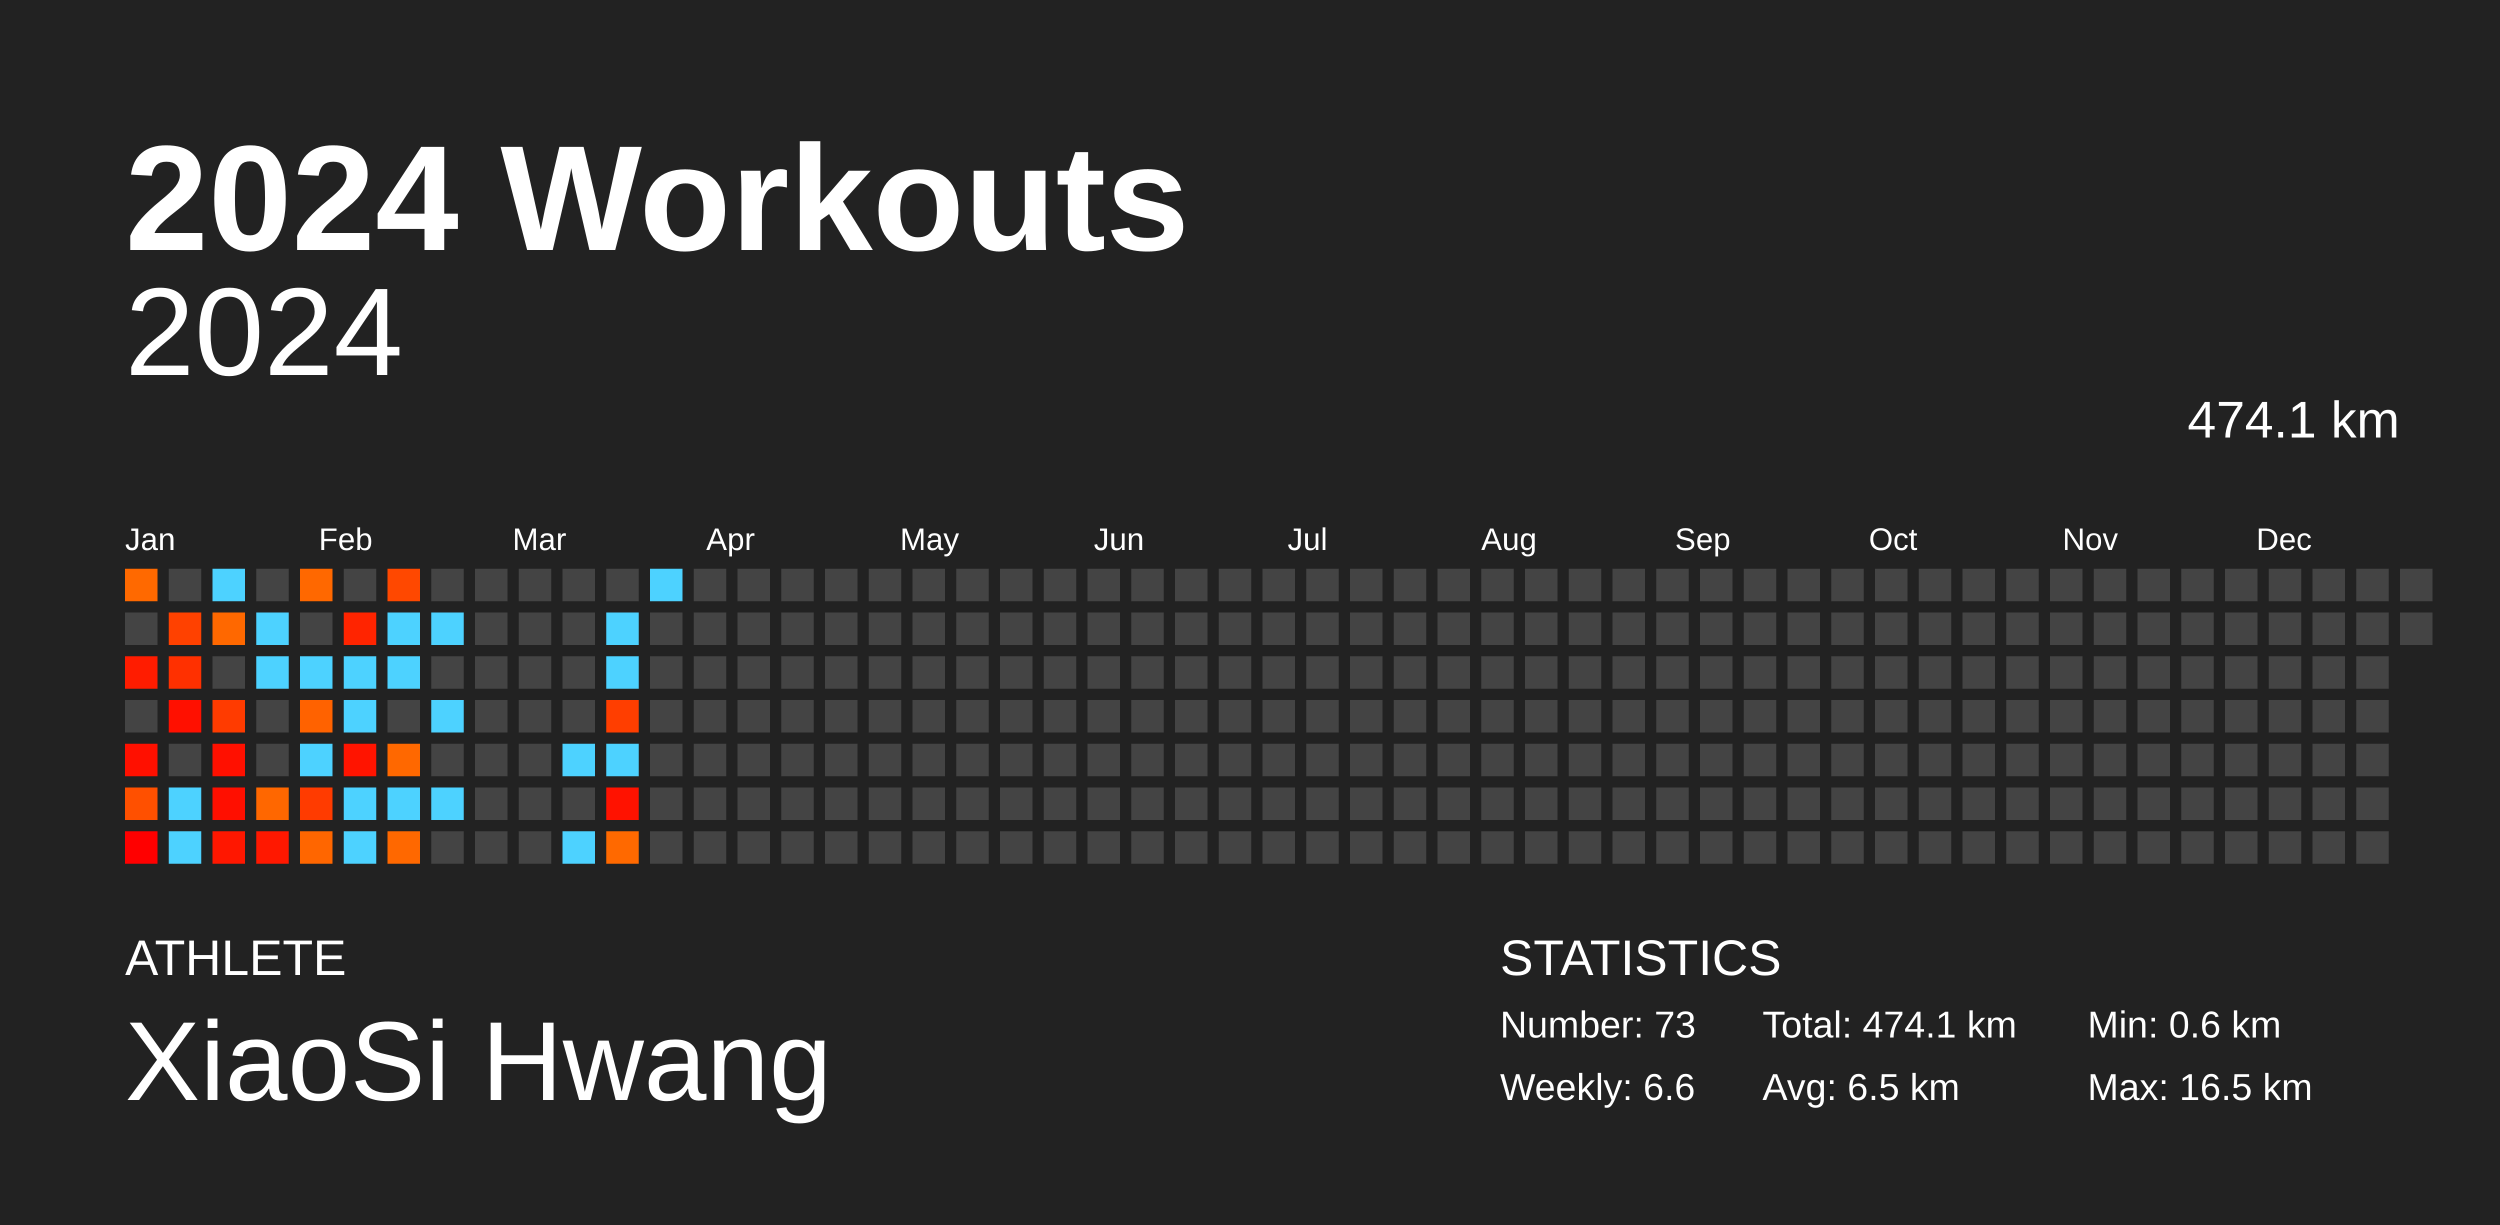
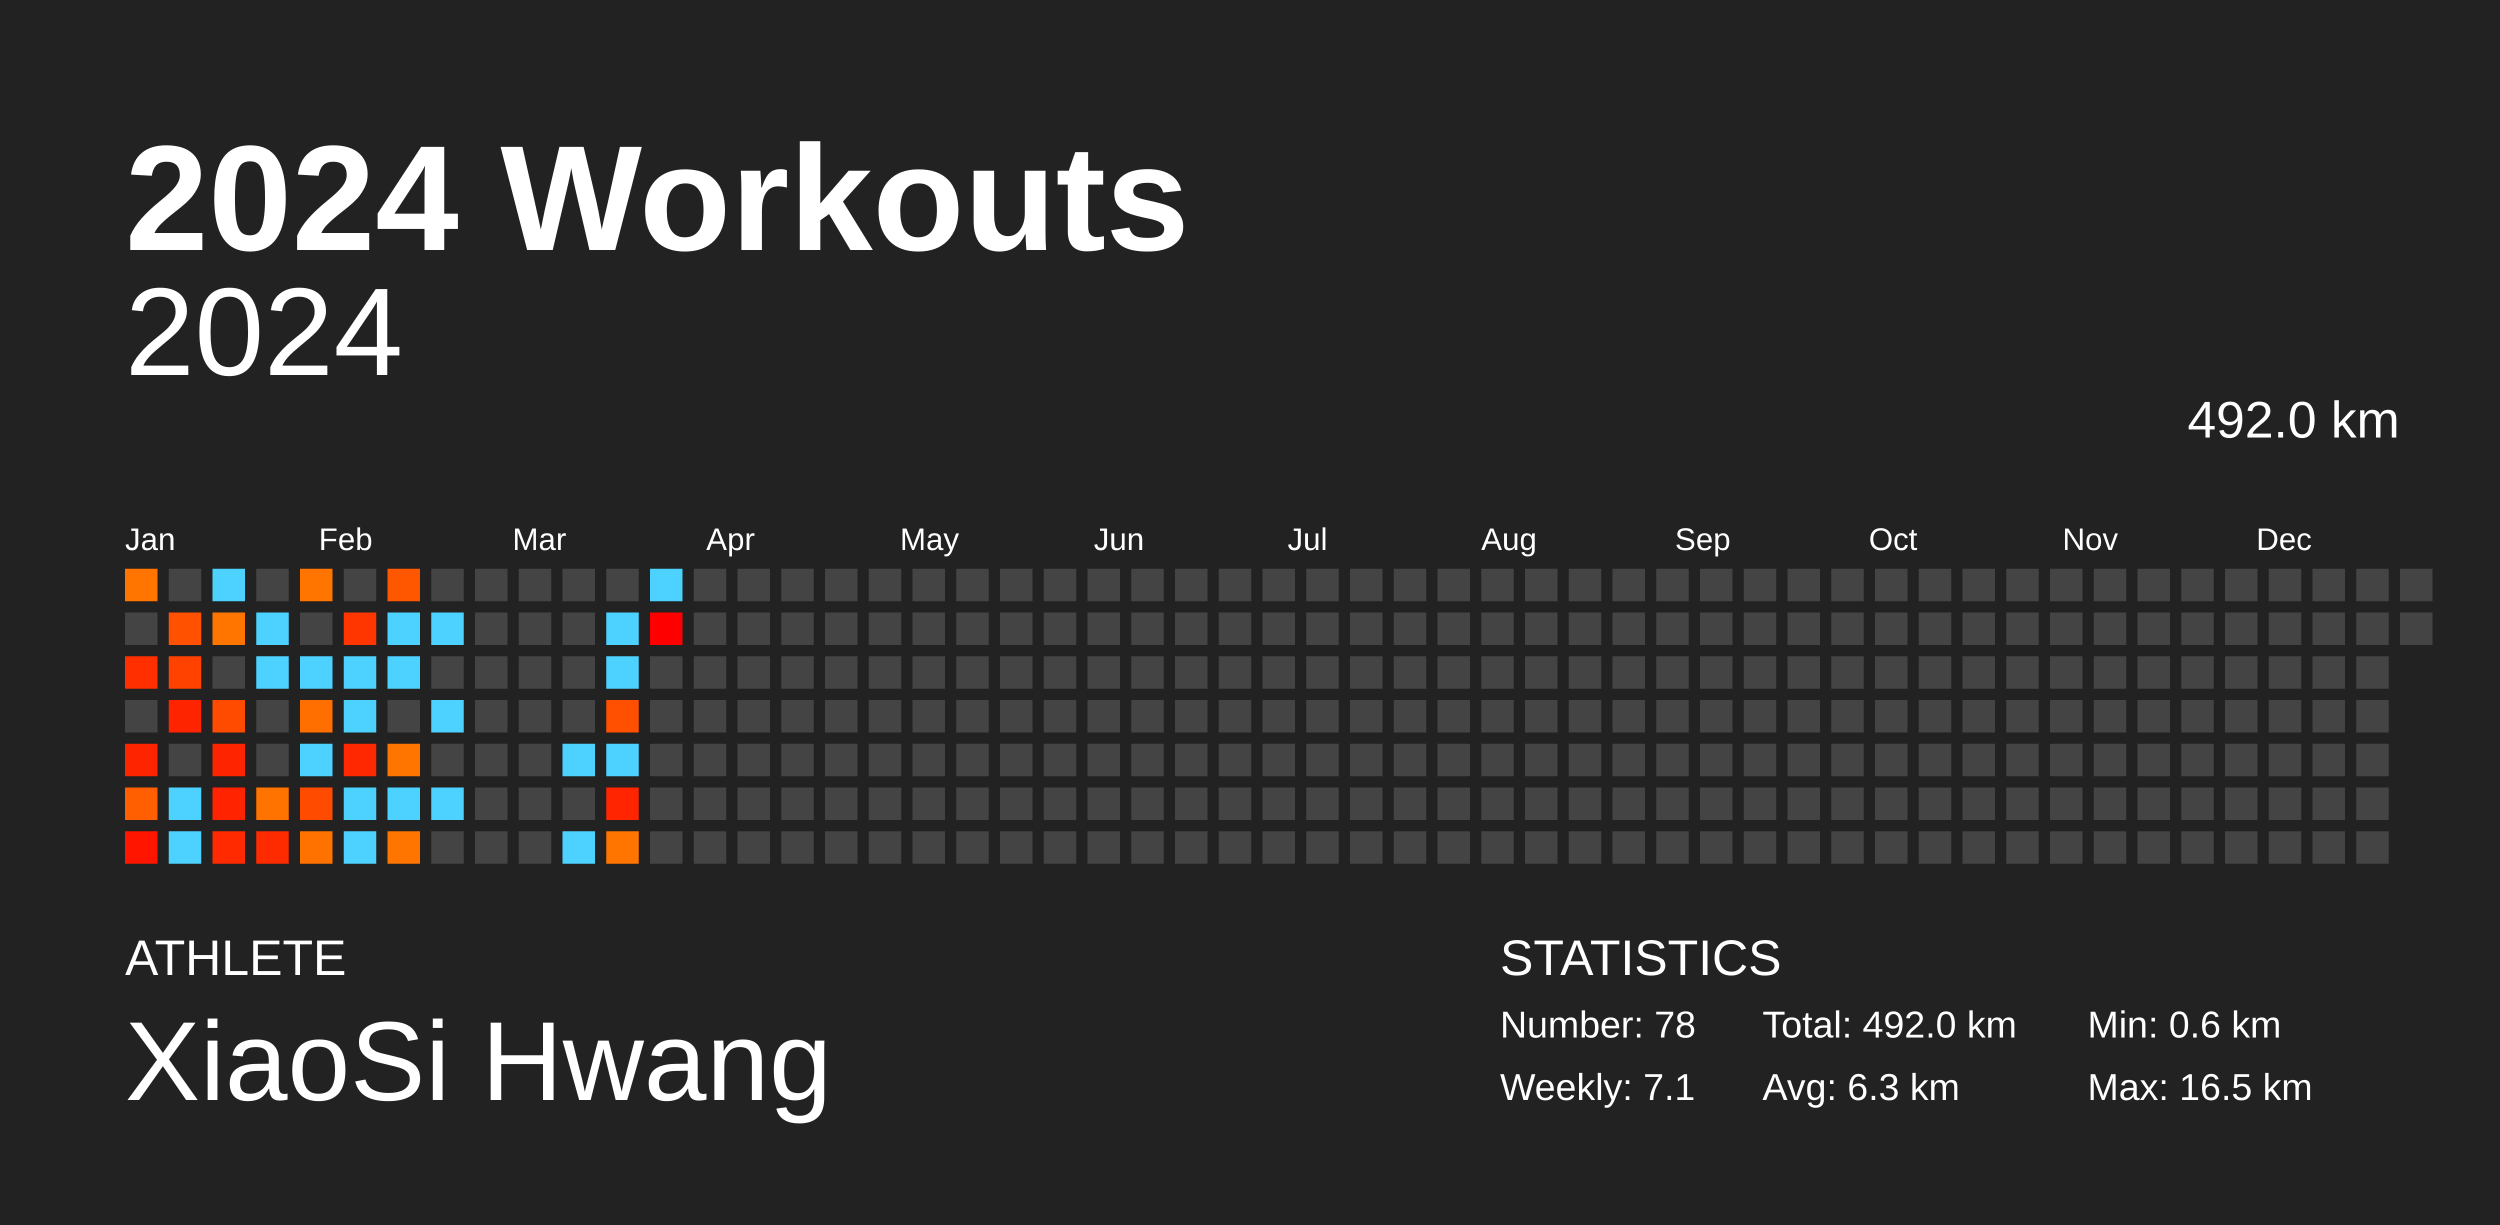
<svg xmlns="http://www.w3.org/2000/svg" baseProfile="full" height="98mm" version="1.1" viewBox="0,0,200,98" width="200mm">
  <defs />
  <rect fill="#222222" height="98" width="200" x="0" y="0" />
  <text fill="#FFFFFF" style="font-size:12px; font-family:Arial; font-weight:bold;" x="10" y="20">2024 Workouts</text>
  <text fill="#FFFFFF" style="font-size:4px; font-family:Arial" x="10" y="78">ATHLETE</text>
  <text fill="#FFFFFF" style="font-size:9px; font-family:Arial" x="10" y="88">XiaoSi Hwang</text>
  <text fill="#FFFFFF" style="font-size:4px; font-family:Arial" x="120" y="78">STATISTICS</text>
-   <text fill="#FFFFFF" style="font-size:3px; font-family:Arial" x="120" y="83">Number: 73</text>
-   <text fill="#FFFFFF" style="font-size:3px; font-family:Arial" x="120" y="88">Weekly: 6.6</text>
-   <text fill="#FFFFFF" style="font-size:3px; font-family:Arial" x="141" y="83">Total: 474.1 km</text>
-   <text fill="#FFFFFF" style="font-size:3px; font-family:Arial" x="141" y="88">Avg: 6.5 km</text>
+   <text fill="#FFFFFF" style="font-size:3px; font-family:Arial" x="120" y="83">Number: 78</text>
+   <text fill="#FFFFFF" style="font-size:3px; font-family:Arial" x="120" y="88">Weekly: 7.1</text>
+   <text fill="#FFFFFF" style="font-size:3px; font-family:Arial" x="141" y="83">Total: 492.0 km</text>
+   <text fill="#FFFFFF" style="font-size:3px; font-family:Arial" x="141" y="88">Avg: 6.3 km</text>
  <text fill="#FFFFFF" style="font-size:3px; font-family:Arial" x="167" y="83">Min: 0.6 km</text>
  <text fill="#FFFFFF" style="font-size:3px; font-family:Arial" x="167" y="88">Max: 16.5 km</text>
  <text alignment-baseline="hanging" fill="#FFFFFF" style="font-size:10.0px; font-family:Arial;" x="10" y="30">2024</text>
-   <text alignment-baseline="hanging" fill="#FFFFFF" style="font-size:4.125px; font-family:Arial;" x="175" y="35">474.1 km</text>
+   <text alignment-baseline="hanging" fill="#FFFFFF" style="font-size:4.125px; font-family:Arial;" x="175" y="35">492.0 km</text>
  <text fill="#FFFFFF" style="font-size:2.5px; font-family:Arial" x="10.0" y="44">Jan</text>
  <text fill="#FFFFFF" style="font-size:2.5px; font-family:Arial" x="25.5" y="44">Feb</text>
  <text fill="#FFFFFF" style="font-size:2.5px; font-family:Arial" x="41.0" y="44">Mar</text>
  <text fill="#FFFFFF" style="font-size:2.5px; font-family:Arial" x="56.5" y="44">Apr</text>
  <text fill="#FFFFFF" style="font-size:2.5px; font-family:Arial" x="72.0" y="44">May</text>
  <text fill="#FFFFFF" style="font-size:2.5px; font-family:Arial" x="87.5" y="44">Jun</text>
  <text fill="#FFFFFF" style="font-size:2.5px; font-family:Arial" x="103.0" y="44">Jul</text>
  <text fill="#FFFFFF" style="font-size:2.5px; font-family:Arial" x="118.5" y="44">Aug</text>
  <text fill="#FFFFFF" style="font-size:2.5px; font-family:Arial" x="134.0" y="44">Sep</text>
  <text fill="#FFFFFF" style="font-size:2.5px; font-family:Arial" x="149.5" y="44">Oct</text>
  <text fill="#FFFFFF" style="font-size:2.5px; font-family:Arial" x="165.0" y="44">Nov</text>
  <text fill="#FFFFFF" style="font-size:2.5px; font-family:Arial" x="180.5" y="44">Dec</text>
-   <rect fill="#ff6900" height="2.6" width="2.6" x="10.0" y="45.5" />
+   <rect fill="#ff7500" height="2.6" width="2.6" x="10.0" y="45.5" />
  <rect fill="#444444" height="2.6" width="2.6" x="10.0" y="49.0" />
-   <rect fill="#ff1c00" height="2.6" width="2.6" x="10.0" y="52.5" />
+   <rect fill="#ff2f00" height="2.6" width="2.6" x="10.0" y="52.5" />
  <rect fill="#444444" height="2.6" width="2.6" x="10.0" y="56.0" />
-   <rect fill="#ff1000" height="2.6" width="2.6" x="10.0" y="59.5" />
-   <rect fill="#ff5000" height="2.6" width="2.6" x="10.0" y="63.0" />
-   <rect fill="#ff0000" height="2.6" width="2.6" x="10.0" y="66.5" />
+   <rect fill="#ff2400" height="2.6" width="2.6" x="10.0" y="59.5" />
+   <rect fill="#ff5f00" height="2.6" width="2.6" x="10.0" y="63.0" />
+   <rect fill="#ff1500" height="2.6" width="2.6" x="10.0" y="66.5" />
  <rect fill="#444444" height="2.6" width="2.6" x="13.5" y="45.5" />
-   <rect fill="#ff4100" height="2.6" width="2.6" x="13.5" y="49.0" />
-   <rect fill="#ff3000" height="2.6" width="2.6" x="13.5" y="52.5" />
-   <rect fill="#ff1000" height="2.6" width="2.6" x="13.5" y="56.0" />
+   <rect fill="#ff5100" height="2.6" width="2.6" x="13.5" y="49.0" />
+   <rect fill="#ff4200" height="2.6" width="2.6" x="13.5" y="52.5" />
+   <rect fill="#ff2400" height="2.6" width="2.6" x="13.5" y="56.0" />
  <rect fill="#444444" height="2.6" width="2.6" x="13.5" y="59.5" />
  <rect fill="#4dd2ff" height="2.6" width="2.6" x="13.5" y="63.0" />
  <rect fill="#4dd2ff" height="2.6" width="2.6" x="13.5" y="66.5" />
  <rect fill="#4dd2ff" height="2.6" width="2.6" x="17.0" y="45.5" />
-   <rect fill="#ff6800" height="2.6" width="2.6" x="17.0" y="49.0" />
+   <rect fill="#ff7500" height="2.6" width="2.6" x="17.0" y="49.0" />
  <rect fill="#444444" height="2.6" width="2.6" x="17.0" y="52.5" />
-   <rect fill="#ff3b00" height="2.6" width="2.6" x="17.0" y="56.0" />
-   <rect fill="#ff1000" height="2.6" width="2.6" x="17.0" y="59.5" />
-   <rect fill="#ff0f00" height="2.6" width="2.6" x="17.0" y="63.0" />
-   <rect fill="#ff1700" height="2.6" width="2.6" x="17.0" y="66.5" />
+   <rect fill="#ff4b00" height="2.6" width="2.6" x="17.0" y="56.0" />
+   <rect fill="#ff2400" height="2.6" width="2.6" x="17.0" y="59.5" />
+   <rect fill="#ff2300" height="2.6" width="2.6" x="17.0" y="63.0" />
+   <rect fill="#ff2a00" height="2.6" width="2.6" x="17.0" y="66.5" />
  <rect fill="#444444" height="2.6" width="2.6" x="20.5" y="45.5" />
  <rect fill="#4dd2ff" height="2.6" width="2.6" x="20.5" y="49.0" />
  <rect fill="#4dd2ff" height="2.6" width="2.6" x="20.5" y="52.5" />
  <rect fill="#444444" height="2.6" width="2.6" x="20.5" y="56.0" />
  <rect fill="#444444" height="2.6" width="2.6" x="20.5" y="59.5" />
-   <rect fill="#ff6700" height="2.6" width="2.6" x="20.5" y="63.0" />
-   <rect fill="#ff1800" height="2.6" width="2.6" x="20.5" y="66.5" />
-   <rect fill="#ff6800" height="2.6" width="2.6" x="24.0" y="45.5" />
+   <rect fill="#ff7400" height="2.6" width="2.6" x="20.5" y="63.0" />
+   <rect fill="#ff2b00" height="2.6" width="2.6" x="20.5" y="66.5" />
+   <rect fill="#ff7500" height="2.6" width="2.6" x="24.0" y="45.5" />
  <rect fill="#444444" height="2.6" width="2.6" x="24.0" y="49.0" />
  <rect fill="#4dd2ff" height="2.6" width="2.6" x="24.0" y="52.5" />
-   <rect fill="#ff6200" height="2.6" width="2.6" x="24.0" y="56.0" />
+   <rect fill="#ff6f00" height="2.6" width="2.6" x="24.0" y="56.0" />
  <rect fill="#4dd2ff" height="2.6" width="2.6" x="24.0" y="59.5" />
-   <rect fill="#ff3b00" height="2.6" width="2.6" x="24.0" y="63.0" />
-   <rect fill="#ff6600" height="2.6" width="2.6" x="24.0" y="66.5" />
+   <rect fill="#ff4b00" height="2.6" width="2.6" x="24.0" y="63.0" />
+   <rect fill="#ff7200" height="2.6" width="2.6" x="24.0" y="66.5" />
  <rect fill="#444444" height="2.6" width="2.6" x="27.5" y="45.5" />
-   <rect fill="#ff2400" height="2.6" width="2.6" x="27.5" y="49.0" />
+   <rect fill="#ff3600" height="2.6" width="2.6" x="27.5" y="49.0" />
  <rect fill="#4dd2ff" height="2.6" width="2.6" x="27.5" y="52.5" />
  <rect fill="#4dd2ff" height="2.6" width="2.6" x="27.5" y="56.0" />
-   <rect fill="#ff1400" height="2.6" width="2.6" x="27.5" y="59.5" />
+   <rect fill="#ff2800" height="2.6" width="2.6" x="27.5" y="59.5" />
  <rect fill="#4dd2ff" height="2.6" width="2.6" x="27.5" y="63.0" />
  <rect fill="#4dd2ff" height="2.6" width="2.6" x="27.5" y="66.5" />
-   <rect fill="#ff4800" height="2.6" width="2.6" x="31.0" y="45.5" />
+   <rect fill="#ff5700" height="2.6" width="2.6" x="31.0" y="45.5" />
  <rect fill="#4dd2ff" height="2.6" width="2.6" x="31.0" y="49.0" />
  <rect fill="#4dd2ff" height="2.6" width="2.6" x="31.0" y="52.5" />
  <rect fill="#444444" height="2.6" width="2.6" x="31.0" y="56.0" />
-   <rect fill="#ff6800" height="2.6" width="2.6" x="31.0" y="59.5" />
+   <rect fill="#ff7500" height="2.6" width="2.6" x="31.0" y="59.5" />
  <rect fill="#4dd2ff" height="2.6" width="2.6" x="31.0" y="63.0" />
-   <rect fill="#ff6800" height="2.6" width="2.6" x="31.0" y="66.5" />
+   <rect fill="#ff7500" height="2.6" width="2.6" x="31.0" y="66.5" />
  <rect fill="#444444" height="2.6" width="2.6" x="34.5" y="45.5" />
  <rect fill="#4dd2ff" height="2.6" width="2.6" x="34.5" y="49.0" />
  <rect fill="#444444" height="2.6" width="2.6" x="34.5" y="52.5" />
  <rect fill="#4dd2ff" height="2.6" width="2.6" x="34.5" y="56.0" />
  <rect fill="#444444" height="2.6" width="2.6" x="34.5" y="59.5" />
  <rect fill="#4dd2ff" height="2.6" width="2.6" x="34.5" y="63.0" />
  <rect fill="#444444" height="2.6" width="2.6" x="34.5" y="66.5" />
  <rect fill="#444444" height="2.6" width="2.6" x="38.0" y="45.5" />
  <rect fill="#444444" height="2.6" width="2.6" x="38.0" y="49.0" />
  <rect fill="#444444" height="2.6" width="2.6" x="38.0" y="52.5" />
  <rect fill="#444444" height="2.6" width="2.6" x="38.0" y="56.0" />
  <rect fill="#444444" height="2.6" width="2.6" x="38.0" y="59.5" />
  <rect fill="#444444" height="2.6" width="2.6" x="38.0" y="63.0" />
  <rect fill="#444444" height="2.6" width="2.6" x="38.0" y="66.5" />
  <rect fill="#444444" height="2.6" width="2.6" x="41.5" y="45.5" />
  <rect fill="#444444" height="2.6" width="2.6" x="41.5" y="49.0" />
  <rect fill="#444444" height="2.6" width="2.6" x="41.5" y="52.5" />
  <rect fill="#444444" height="2.6" width="2.6" x="41.5" y="56.0" />
  <rect fill="#444444" height="2.6" width="2.6" x="41.5" y="59.5" />
  <rect fill="#444444" height="2.6" width="2.6" x="41.5" y="63.0" />
  <rect fill="#444444" height="2.6" width="2.6" x="41.5" y="66.5" />
  <rect fill="#444444" height="2.6" width="2.6" x="45.0" y="45.5" />
  <rect fill="#444444" height="2.6" width="2.6" x="45.0" y="49.0" />
  <rect fill="#444444" height="2.6" width="2.6" x="45.0" y="52.5" />
  <rect fill="#444444" height="2.6" width="2.6" x="45.0" y="56.0" />
  <rect fill="#4dd2ff" height="2.6" width="2.6" x="45.0" y="59.5" />
  <rect fill="#444444" height="2.6" width="2.6" x="45.0" y="63.0" />
  <rect fill="#4dd2ff" height="2.6" width="2.6" x="45.0" y="66.5" />
  <rect fill="#444444" height="2.6" width="2.6" x="48.5" y="45.5" />
  <rect fill="#4dd2ff" height="2.6" width="2.6" x="48.5" y="49.0" />
  <rect fill="#4dd2ff" height="2.6" width="2.6" x="48.5" y="52.5" />
-   <rect fill="#ff3e00" height="2.6" width="2.6" x="48.5" y="56.0" />
+   <rect fill="#ff4f00" height="2.6" width="2.6" x="48.5" y="56.0" />
  <rect fill="#4dd2ff" height="2.6" width="2.6" x="48.5" y="59.5" />
-   <rect fill="#ff1200" height="2.6" width="2.6" x="48.5" y="63.0" />
-   <rect fill="#ff6900" height="2.6" width="2.6" x="48.5" y="66.5" />
+   <rect fill="#ff2500" height="2.6" width="2.6" x="48.5" y="63.0" />
+   <rect fill="#ff7500" height="2.6" width="2.6" x="48.5" y="66.5" />
  <rect fill="#4dd2ff" height="2.6" width="2.6" x="52.0" y="45.5" />
-   <rect fill="#444444" height="2.6" width="2.6" x="52.0" y="49.0" />
+   <rect fill="#ff0000" height="2.6" width="2.6" x="52.0" y="49.0" />
  <rect fill="#444444" height="2.6" width="2.6" x="52.0" y="52.5" />
  <rect fill="#444444" height="2.6" width="2.6" x="52.0" y="56.0" />
  <rect fill="#444444" height="2.6" width="2.6" x="52.0" y="59.5" />
  <rect fill="#444444" height="2.6" width="2.6" x="52.0" y="63.0" />
  <rect fill="#444444" height="2.6" width="2.6" x="52.0" y="66.5" />
  <rect fill="#444444" height="2.6" width="2.6" x="55.5" y="45.5" />
  <rect fill="#444444" height="2.6" width="2.6" x="55.5" y="49.0" />
  <rect fill="#444444" height="2.6" width="2.6" x="55.5" y="52.5" />
  <rect fill="#444444" height="2.6" width="2.6" x="55.5" y="56.0" />
  <rect fill="#444444" height="2.6" width="2.6" x="55.5" y="59.5" />
  <rect fill="#444444" height="2.6" width="2.6" x="55.5" y="63.0" />
  <rect fill="#444444" height="2.6" width="2.6" x="55.5" y="66.5" />
  <rect fill="#444444" height="2.6" width="2.6" x="59.0" y="45.5" />
  <rect fill="#444444" height="2.6" width="2.6" x="59.0" y="49.0" />
  <rect fill="#444444" height="2.6" width="2.6" x="59.0" y="52.5" />
  <rect fill="#444444" height="2.6" width="2.6" x="59.0" y="56.0" />
  <rect fill="#444444" height="2.6" width="2.6" x="59.0" y="59.5" />
  <rect fill="#444444" height="2.6" width="2.6" x="59.0" y="63.0" />
  <rect fill="#444444" height="2.6" width="2.6" x="59.0" y="66.5" />
  <rect fill="#444444" height="2.6" width="2.6" x="62.5" y="45.5" />
  <rect fill="#444444" height="2.6" width="2.6" x="62.5" y="49.0" />
  <rect fill="#444444" height="2.6" width="2.6" x="62.5" y="52.5" />
  <rect fill="#444444" height="2.6" width="2.6" x="62.5" y="56.0" />
  <rect fill="#444444" height="2.6" width="2.6" x="62.5" y="59.5" />
  <rect fill="#444444" height="2.6" width="2.6" x="62.5" y="63.0" />
  <rect fill="#444444" height="2.6" width="2.6" x="62.5" y="66.5" />
  <rect fill="#444444" height="2.6" width="2.6" x="66.0" y="45.5" />
  <rect fill="#444444" height="2.6" width="2.6" x="66.0" y="49.0" />
  <rect fill="#444444" height="2.6" width="2.6" x="66.0" y="52.5" />
  <rect fill="#444444" height="2.6" width="2.6" x="66.0" y="56.0" />
  <rect fill="#444444" height="2.6" width="2.6" x="66.0" y="59.5" />
  <rect fill="#444444" height="2.6" width="2.6" x="66.0" y="63.0" />
  <rect fill="#444444" height="2.6" width="2.6" x="66.0" y="66.5" />
  <rect fill="#444444" height="2.6" width="2.6" x="69.5" y="45.5" />
  <rect fill="#444444" height="2.6" width="2.6" x="69.5" y="49.0" />
  <rect fill="#444444" height="2.6" width="2.6" x="69.5" y="52.5" />
  <rect fill="#444444" height="2.6" width="2.6" x="69.5" y="56.0" />
  <rect fill="#444444" height="2.6" width="2.6" x="69.5" y="59.5" />
  <rect fill="#444444" height="2.6" width="2.6" x="69.5" y="63.0" />
  <rect fill="#444444" height="2.6" width="2.6" x="69.5" y="66.5" />
  <rect fill="#444444" height="2.6" width="2.6" x="73.0" y="45.5" />
  <rect fill="#444444" height="2.6" width="2.6" x="73.0" y="49.0" />
  <rect fill="#444444" height="2.6" width="2.6" x="73.0" y="52.5" />
  <rect fill="#444444" height="2.6" width="2.6" x="73.0" y="56.0" />
  <rect fill="#444444" height="2.6" width="2.6" x="73.0" y="59.5" />
  <rect fill="#444444" height="2.6" width="2.6" x="73.0" y="63.0" />
  <rect fill="#444444" height="2.6" width="2.6" x="73.0" y="66.5" />
  <rect fill="#444444" height="2.6" width="2.6" x="76.5" y="45.5" />
  <rect fill="#444444" height="2.6" width="2.6" x="76.5" y="49.0" />
  <rect fill="#444444" height="2.6" width="2.6" x="76.5" y="52.5" />
  <rect fill="#444444" height="2.6" width="2.6" x="76.5" y="56.0" />
  <rect fill="#444444" height="2.6" width="2.6" x="76.5" y="59.5" />
  <rect fill="#444444" height="2.6" width="2.6" x="76.5" y="63.0" />
  <rect fill="#444444" height="2.6" width="2.6" x="76.5" y="66.5" />
  <rect fill="#444444" height="2.6" width="2.6" x="80.0" y="45.5" />
  <rect fill="#444444" height="2.6" width="2.6" x="80.0" y="49.0" />
  <rect fill="#444444" height="2.6" width="2.6" x="80.0" y="52.5" />
  <rect fill="#444444" height="2.6" width="2.6" x="80.0" y="56.0" />
  <rect fill="#444444" height="2.6" width="2.6" x="80.0" y="59.5" />
  <rect fill="#444444" height="2.6" width="2.6" x="80.0" y="63.0" />
  <rect fill="#444444" height="2.6" width="2.6" x="80.0" y="66.5" />
  <rect fill="#444444" height="2.6" width="2.6" x="83.5" y="45.5" />
  <rect fill="#444444" height="2.6" width="2.6" x="83.5" y="49.0" />
  <rect fill="#444444" height="2.6" width="2.6" x="83.5" y="52.5" />
  <rect fill="#444444" height="2.6" width="2.6" x="83.5" y="56.0" />
  <rect fill="#444444" height="2.6" width="2.6" x="83.5" y="59.5" />
  <rect fill="#444444" height="2.6" width="2.6" x="83.5" y="63.0" />
  <rect fill="#444444" height="2.6" width="2.6" x="83.5" y="66.5" />
  <rect fill="#444444" height="2.6" width="2.6" x="87.0" y="45.5" />
  <rect fill="#444444" height="2.6" width="2.6" x="87.0" y="49.0" />
  <rect fill="#444444" height="2.6" width="2.6" x="87.0" y="52.5" />
  <rect fill="#444444" height="2.6" width="2.6" x="87.0" y="56.0" />
  <rect fill="#444444" height="2.6" width="2.6" x="87.0" y="59.5" />
  <rect fill="#444444" height="2.6" width="2.6" x="87.0" y="63.0" />
  <rect fill="#444444" height="2.6" width="2.6" x="87.0" y="66.5" />
  <rect fill="#444444" height="2.6" width="2.6" x="90.5" y="45.5" />
  <rect fill="#444444" height="2.6" width="2.6" x="90.5" y="49.0" />
  <rect fill="#444444" height="2.6" width="2.6" x="90.5" y="52.5" />
  <rect fill="#444444" height="2.6" width="2.6" x="90.5" y="56.0" />
  <rect fill="#444444" height="2.6" width="2.6" x="90.5" y="59.5" />
  <rect fill="#444444" height="2.6" width="2.6" x="90.5" y="63.0" />
  <rect fill="#444444" height="2.6" width="2.6" x="90.5" y="66.5" />
  <rect fill="#444444" height="2.6" width="2.6" x="94.0" y="45.5" />
  <rect fill="#444444" height="2.6" width="2.6" x="94.0" y="49.0" />
  <rect fill="#444444" height="2.6" width="2.6" x="94.0" y="52.5" />
  <rect fill="#444444" height="2.6" width="2.6" x="94.0" y="56.0" />
  <rect fill="#444444" height="2.6" width="2.6" x="94.0" y="59.5" />
  <rect fill="#444444" height="2.6" width="2.6" x="94.0" y="63.0" />
  <rect fill="#444444" height="2.6" width="2.6" x="94.0" y="66.5" />
  <rect fill="#444444" height="2.6" width="2.6" x="97.5" y="45.5" />
  <rect fill="#444444" height="2.6" width="2.6" x="97.5" y="49.0" />
  <rect fill="#444444" height="2.6" width="2.6" x="97.5" y="52.5" />
  <rect fill="#444444" height="2.6" width="2.6" x="97.5" y="56.0" />
  <rect fill="#444444" height="2.6" width="2.6" x="97.5" y="59.5" />
  <rect fill="#444444" height="2.6" width="2.6" x="97.5" y="63.0" />
  <rect fill="#444444" height="2.6" width="2.6" x="97.5" y="66.5" />
  <rect fill="#444444" height="2.6" width="2.6" x="101.0" y="45.5" />
  <rect fill="#444444" height="2.6" width="2.6" x="101.0" y="49.0" />
  <rect fill="#444444" height="2.6" width="2.6" x="101.0" y="52.5" />
  <rect fill="#444444" height="2.6" width="2.6" x="101.0" y="56.0" />
  <rect fill="#444444" height="2.6" width="2.6" x="101.0" y="59.5" />
  <rect fill="#444444" height="2.6" width="2.6" x="101.0" y="63.0" />
  <rect fill="#444444" height="2.6" width="2.6" x="101.0" y="66.5" />
  <rect fill="#444444" height="2.6" width="2.6" x="104.5" y="45.5" />
  <rect fill="#444444" height="2.6" width="2.6" x="104.5" y="49.0" />
  <rect fill="#444444" height="2.6" width="2.6" x="104.5" y="52.5" />
  <rect fill="#444444" height="2.6" width="2.6" x="104.5" y="56.0" />
  <rect fill="#444444" height="2.6" width="2.6" x="104.5" y="59.5" />
  <rect fill="#444444" height="2.6" width="2.6" x="104.5" y="63.0" />
  <rect fill="#444444" height="2.6" width="2.6" x="104.5" y="66.5" />
  <rect fill="#444444" height="2.6" width="2.6" x="108.0" y="45.5" />
  <rect fill="#444444" height="2.6" width="2.6" x="108.0" y="49.0" />
  <rect fill="#444444" height="2.6" width="2.6" x="108.0" y="52.5" />
  <rect fill="#444444" height="2.6" width="2.6" x="108.0" y="56.0" />
  <rect fill="#444444" height="2.6" width="2.6" x="108.0" y="59.5" />
  <rect fill="#444444" height="2.6" width="2.6" x="108.0" y="63.0" />
  <rect fill="#444444" height="2.6" width="2.6" x="108.0" y="66.5" />
  <rect fill="#444444" height="2.6" width="2.6" x="111.5" y="45.5" />
  <rect fill="#444444" height="2.6" width="2.6" x="111.5" y="49.0" />
  <rect fill="#444444" height="2.6" width="2.6" x="111.5" y="52.5" />
  <rect fill="#444444" height="2.6" width="2.6" x="111.5" y="56.0" />
  <rect fill="#444444" height="2.6" width="2.6" x="111.5" y="59.5" />
  <rect fill="#444444" height="2.6" width="2.6" x="111.5" y="63.0" />
  <rect fill="#444444" height="2.6" width="2.6" x="111.5" y="66.5" />
  <rect fill="#444444" height="2.6" width="2.6" x="115.0" y="45.5" />
  <rect fill="#444444" height="2.6" width="2.6" x="115.0" y="49.0" />
  <rect fill="#444444" height="2.6" width="2.6" x="115.0" y="52.5" />
  <rect fill="#444444" height="2.6" width="2.6" x="115.0" y="56.0" />
  <rect fill="#444444" height="2.6" width="2.6" x="115.0" y="59.5" />
  <rect fill="#444444" height="2.6" width="2.6" x="115.0" y="63.0" />
  <rect fill="#444444" height="2.6" width="2.6" x="115.0" y="66.5" />
  <rect fill="#444444" height="2.6" width="2.6" x="118.5" y="45.5" />
  <rect fill="#444444" height="2.6" width="2.6" x="118.5" y="49.0" />
  <rect fill="#444444" height="2.6" width="2.6" x="118.5" y="52.5" />
  <rect fill="#444444" height="2.6" width="2.6" x="118.5" y="56.0" />
  <rect fill="#444444" height="2.6" width="2.6" x="118.5" y="59.5" />
  <rect fill="#444444" height="2.6" width="2.6" x="118.5" y="63.0" />
  <rect fill="#444444" height="2.6" width="2.6" x="118.5" y="66.5" />
  <rect fill="#444444" height="2.6" width="2.6" x="122.0" y="45.5" />
  <rect fill="#444444" height="2.6" width="2.6" x="122.0" y="49.0" />
  <rect fill="#444444" height="2.6" width="2.6" x="122.0" y="52.5" />
  <rect fill="#444444" height="2.6" width="2.6" x="122.0" y="56.0" />
  <rect fill="#444444" height="2.6" width="2.6" x="122.0" y="59.5" />
  <rect fill="#444444" height="2.6" width="2.6" x="122.0" y="63.0" />
  <rect fill="#444444" height="2.6" width="2.6" x="122.0" y="66.5" />
  <rect fill="#444444" height="2.6" width="2.6" x="125.5" y="45.5" />
  <rect fill="#444444" height="2.6" width="2.6" x="125.5" y="49.0" />
  <rect fill="#444444" height="2.6" width="2.6" x="125.5" y="52.5" />
  <rect fill="#444444" height="2.6" width="2.6" x="125.5" y="56.0" />
  <rect fill="#444444" height="2.6" width="2.6" x="125.5" y="59.5" />
  <rect fill="#444444" height="2.6" width="2.6" x="125.5" y="63.0" />
  <rect fill="#444444" height="2.6" width="2.6" x="125.5" y="66.5" />
  <rect fill="#444444" height="2.6" width="2.6" x="129.0" y="45.5" />
  <rect fill="#444444" height="2.6" width="2.6" x="129.0" y="49.0" />
  <rect fill="#444444" height="2.6" width="2.6" x="129.0" y="52.5" />
  <rect fill="#444444" height="2.6" width="2.6" x="129.0" y="56.0" />
  <rect fill="#444444" height="2.6" width="2.6" x="129.0" y="59.5" />
  <rect fill="#444444" height="2.6" width="2.6" x="129.0" y="63.0" />
  <rect fill="#444444" height="2.6" width="2.6" x="129.0" y="66.5" />
  <rect fill="#444444" height="2.6" width="2.6" x="132.5" y="45.5" />
  <rect fill="#444444" height="2.6" width="2.6" x="132.5" y="49.0" />
  <rect fill="#444444" height="2.6" width="2.6" x="132.5" y="52.5" />
  <rect fill="#444444" height="2.6" width="2.6" x="132.5" y="56.0" />
  <rect fill="#444444" height="2.6" width="2.6" x="132.5" y="59.5" />
  <rect fill="#444444" height="2.6" width="2.6" x="132.5" y="63.0" />
  <rect fill="#444444" height="2.6" width="2.6" x="132.5" y="66.5" />
  <rect fill="#444444" height="2.6" width="2.6" x="136.0" y="45.5" />
  <rect fill="#444444" height="2.6" width="2.6" x="136.0" y="49.0" />
  <rect fill="#444444" height="2.6" width="2.6" x="136.0" y="52.5" />
  <rect fill="#444444" height="2.6" width="2.6" x="136.0" y="56.0" />
  <rect fill="#444444" height="2.6" width="2.6" x="136.0" y="59.5" />
  <rect fill="#444444" height="2.6" width="2.6" x="136.0" y="63.0" />
  <rect fill="#444444" height="2.6" width="2.6" x="136.0" y="66.5" />
  <rect fill="#444444" height="2.6" width="2.6" x="139.5" y="45.5" />
  <rect fill="#444444" height="2.6" width="2.6" x="139.5" y="49.0" />
  <rect fill="#444444" height="2.6" width="2.6" x="139.5" y="52.5" />
  <rect fill="#444444" height="2.6" width="2.6" x="139.5" y="56.0" />
  <rect fill="#444444" height="2.6" width="2.6" x="139.5" y="59.5" />
  <rect fill="#444444" height="2.6" width="2.6" x="139.5" y="63.0" />
  <rect fill="#444444" height="2.6" width="2.6" x="139.5" y="66.5" />
  <rect fill="#444444" height="2.6" width="2.6" x="143.0" y="45.5" />
  <rect fill="#444444" height="2.6" width="2.6" x="143.0" y="49.0" />
  <rect fill="#444444" height="2.6" width="2.6" x="143.0" y="52.5" />
  <rect fill="#444444" height="2.6" width="2.6" x="143.0" y="56.0" />
  <rect fill="#444444" height="2.6" width="2.6" x="143.0" y="59.5" />
  <rect fill="#444444" height="2.6" width="2.6" x="143.0" y="63.0" />
  <rect fill="#444444" height="2.6" width="2.6" x="143.0" y="66.5" />
  <rect fill="#444444" height="2.6" width="2.6" x="146.5" y="45.5" />
  <rect fill="#444444" height="2.6" width="2.6" x="146.5" y="49.0" />
  <rect fill="#444444" height="2.6" width="2.6" x="146.5" y="52.5" />
  <rect fill="#444444" height="2.6" width="2.6" x="146.5" y="56.0" />
  <rect fill="#444444" height="2.6" width="2.6" x="146.5" y="59.5" />
  <rect fill="#444444" height="2.6" width="2.6" x="146.5" y="63.0" />
  <rect fill="#444444" height="2.6" width="2.6" x="146.5" y="66.5" />
  <rect fill="#444444" height="2.6" width="2.6" x="150.0" y="45.5" />
  <rect fill="#444444" height="2.6" width="2.6" x="150.0" y="49.0" />
  <rect fill="#444444" height="2.6" width="2.6" x="150.0" y="52.5" />
  <rect fill="#444444" height="2.6" width="2.6" x="150.0" y="56.0" />
  <rect fill="#444444" height="2.6" width="2.6" x="150.0" y="59.5" />
  <rect fill="#444444" height="2.6" width="2.6" x="150.0" y="63.0" />
  <rect fill="#444444" height="2.6" width="2.6" x="150.0" y="66.5" />
  <rect fill="#444444" height="2.6" width="2.6" x="153.5" y="45.5" />
  <rect fill="#444444" height="2.6" width="2.6" x="153.5" y="49.0" />
  <rect fill="#444444" height="2.6" width="2.6" x="153.5" y="52.5" />
  <rect fill="#444444" height="2.6" width="2.6" x="153.5" y="56.0" />
  <rect fill="#444444" height="2.6" width="2.6" x="153.5" y="59.5" />
  <rect fill="#444444" height="2.6" width="2.6" x="153.5" y="63.0" />
  <rect fill="#444444" height="2.6" width="2.6" x="153.5" y="66.5" />
  <rect fill="#444444" height="2.6" width="2.6" x="157.0" y="45.5" />
  <rect fill="#444444" height="2.6" width="2.6" x="157.0" y="49.0" />
  <rect fill="#444444" height="2.6" width="2.6" x="157.0" y="52.5" />
  <rect fill="#444444" height="2.6" width="2.6" x="157.0" y="56.0" />
  <rect fill="#444444" height="2.6" width="2.6" x="157.0" y="59.5" />
  <rect fill="#444444" height="2.6" width="2.6" x="157.0" y="63.0" />
  <rect fill="#444444" height="2.6" width="2.6" x="157.0" y="66.5" />
  <rect fill="#444444" height="2.6" width="2.6" x="160.5" y="45.5" />
  <rect fill="#444444" height="2.6" width="2.6" x="160.5" y="49.0" />
  <rect fill="#444444" height="2.6" width="2.6" x="160.5" y="52.5" />
  <rect fill="#444444" height="2.6" width="2.6" x="160.5" y="56.0" />
  <rect fill="#444444" height="2.6" width="2.6" x="160.5" y="59.5" />
  <rect fill="#444444" height="2.6" width="2.6" x="160.5" y="63.0" />
  <rect fill="#444444" height="2.6" width="2.6" x="160.5" y="66.5" />
  <rect fill="#444444" height="2.6" width="2.6" x="164.0" y="45.5" />
  <rect fill="#444444" height="2.6" width="2.6" x="164.0" y="49.0" />
  <rect fill="#444444" height="2.6" width="2.6" x="164.0" y="52.5" />
  <rect fill="#444444" height="2.6" width="2.6" x="164.0" y="56.0" />
  <rect fill="#444444" height="2.6" width="2.6" x="164.0" y="59.5" />
  <rect fill="#444444" height="2.6" width="2.6" x="164.0" y="63.0" />
  <rect fill="#444444" height="2.6" width="2.6" x="164.0" y="66.5" />
  <rect fill="#444444" height="2.6" width="2.6" x="167.5" y="45.5" />
  <rect fill="#444444" height="2.6" width="2.6" x="167.5" y="49.0" />
  <rect fill="#444444" height="2.6" width="2.6" x="167.5" y="52.5" />
  <rect fill="#444444" height="2.6" width="2.6" x="167.5" y="56.0" />
  <rect fill="#444444" height="2.6" width="2.6" x="167.5" y="59.5" />
  <rect fill="#444444" height="2.6" width="2.6" x="167.5" y="63.0" />
  <rect fill="#444444" height="2.6" width="2.6" x="167.5" y="66.5" />
  <rect fill="#444444" height="2.6" width="2.6" x="171.0" y="45.5" />
  <rect fill="#444444" height="2.6" width="2.6" x="171.0" y="49.0" />
  <rect fill="#444444" height="2.6" width="2.6" x="171.0" y="52.5" />
  <rect fill="#444444" height="2.6" width="2.6" x="171.0" y="56.0" />
  <rect fill="#444444" height="2.6" width="2.6" x="171.0" y="59.5" />
  <rect fill="#444444" height="2.6" width="2.6" x="171.0" y="63.0" />
  <rect fill="#444444" height="2.6" width="2.6" x="171.0" y="66.5" />
  <rect fill="#444444" height="2.6" width="2.6" x="174.5" y="45.5" />
  <rect fill="#444444" height="2.6" width="2.6" x="174.5" y="49.0" />
  <rect fill="#444444" height="2.6" width="2.6" x="174.5" y="52.5" />
  <rect fill="#444444" height="2.6" width="2.6" x="174.5" y="56.0" />
  <rect fill="#444444" height="2.6" width="2.6" x="174.5" y="59.5" />
  <rect fill="#444444" height="2.6" width="2.6" x="174.5" y="63.0" />
  <rect fill="#444444" height="2.6" width="2.6" x="174.5" y="66.5" />
  <rect fill="#444444" height="2.6" width="2.6" x="178.0" y="45.5" />
  <rect fill="#444444" height="2.6" width="2.6" x="178.0" y="49.0" />
  <rect fill="#444444" height="2.6" width="2.6" x="178.0" y="52.5" />
  <rect fill="#444444" height="2.6" width="2.6" x="178.0" y="56.0" />
  <rect fill="#444444" height="2.6" width="2.6" x="178.0" y="59.5" />
  <rect fill="#444444" height="2.6" width="2.6" x="178.0" y="63.0" />
  <rect fill="#444444" height="2.6" width="2.6" x="178.0" y="66.5" />
  <rect fill="#444444" height="2.6" width="2.6" x="181.5" y="45.5" />
  <rect fill="#444444" height="2.6" width="2.6" x="181.5" y="49.0" />
  <rect fill="#444444" height="2.6" width="2.6" x="181.5" y="52.5" />
  <rect fill="#444444" height="2.6" width="2.6" x="181.5" y="56.0" />
  <rect fill="#444444" height="2.6" width="2.6" x="181.5" y="59.5" />
  <rect fill="#444444" height="2.6" width="2.6" x="181.5" y="63.0" />
  <rect fill="#444444" height="2.6" width="2.6" x="181.5" y="66.5" />
  <rect fill="#444444" height="2.6" width="2.6" x="185.0" y="45.5" />
  <rect fill="#444444" height="2.6" width="2.6" x="185.0" y="49.0" />
  <rect fill="#444444" height="2.6" width="2.6" x="185.0" y="52.5" />
  <rect fill="#444444" height="2.6" width="2.6" x="185.0" y="56.0" />
  <rect fill="#444444" height="2.6" width="2.6" x="185.0" y="59.5" />
  <rect fill="#444444" height="2.6" width="2.6" x="185.0" y="63.0" />
  <rect fill="#444444" height="2.6" width="2.6" x="185.0" y="66.5" />
  <rect fill="#444444" height="2.6" width="2.6" x="188.5" y="45.5" />
  <rect fill="#444444" height="2.6" width="2.6" x="188.5" y="49.0" />
  <rect fill="#444444" height="2.6" width="2.6" x="188.5" y="52.5" />
  <rect fill="#444444" height="2.6" width="2.6" x="188.5" y="56.0" />
  <rect fill="#444444" height="2.6" width="2.6" x="188.5" y="59.5" />
  <rect fill="#444444" height="2.6" width="2.6" x="188.5" y="63.0" />
  <rect fill="#444444" height="2.6" width="2.6" x="188.5" y="66.5" />
  <rect fill="#444444" height="2.6" width="2.6" x="192.0" y="45.5" />
  <rect fill="#444444" height="2.6" width="2.6" x="192.0" y="49.0" />
</svg>
